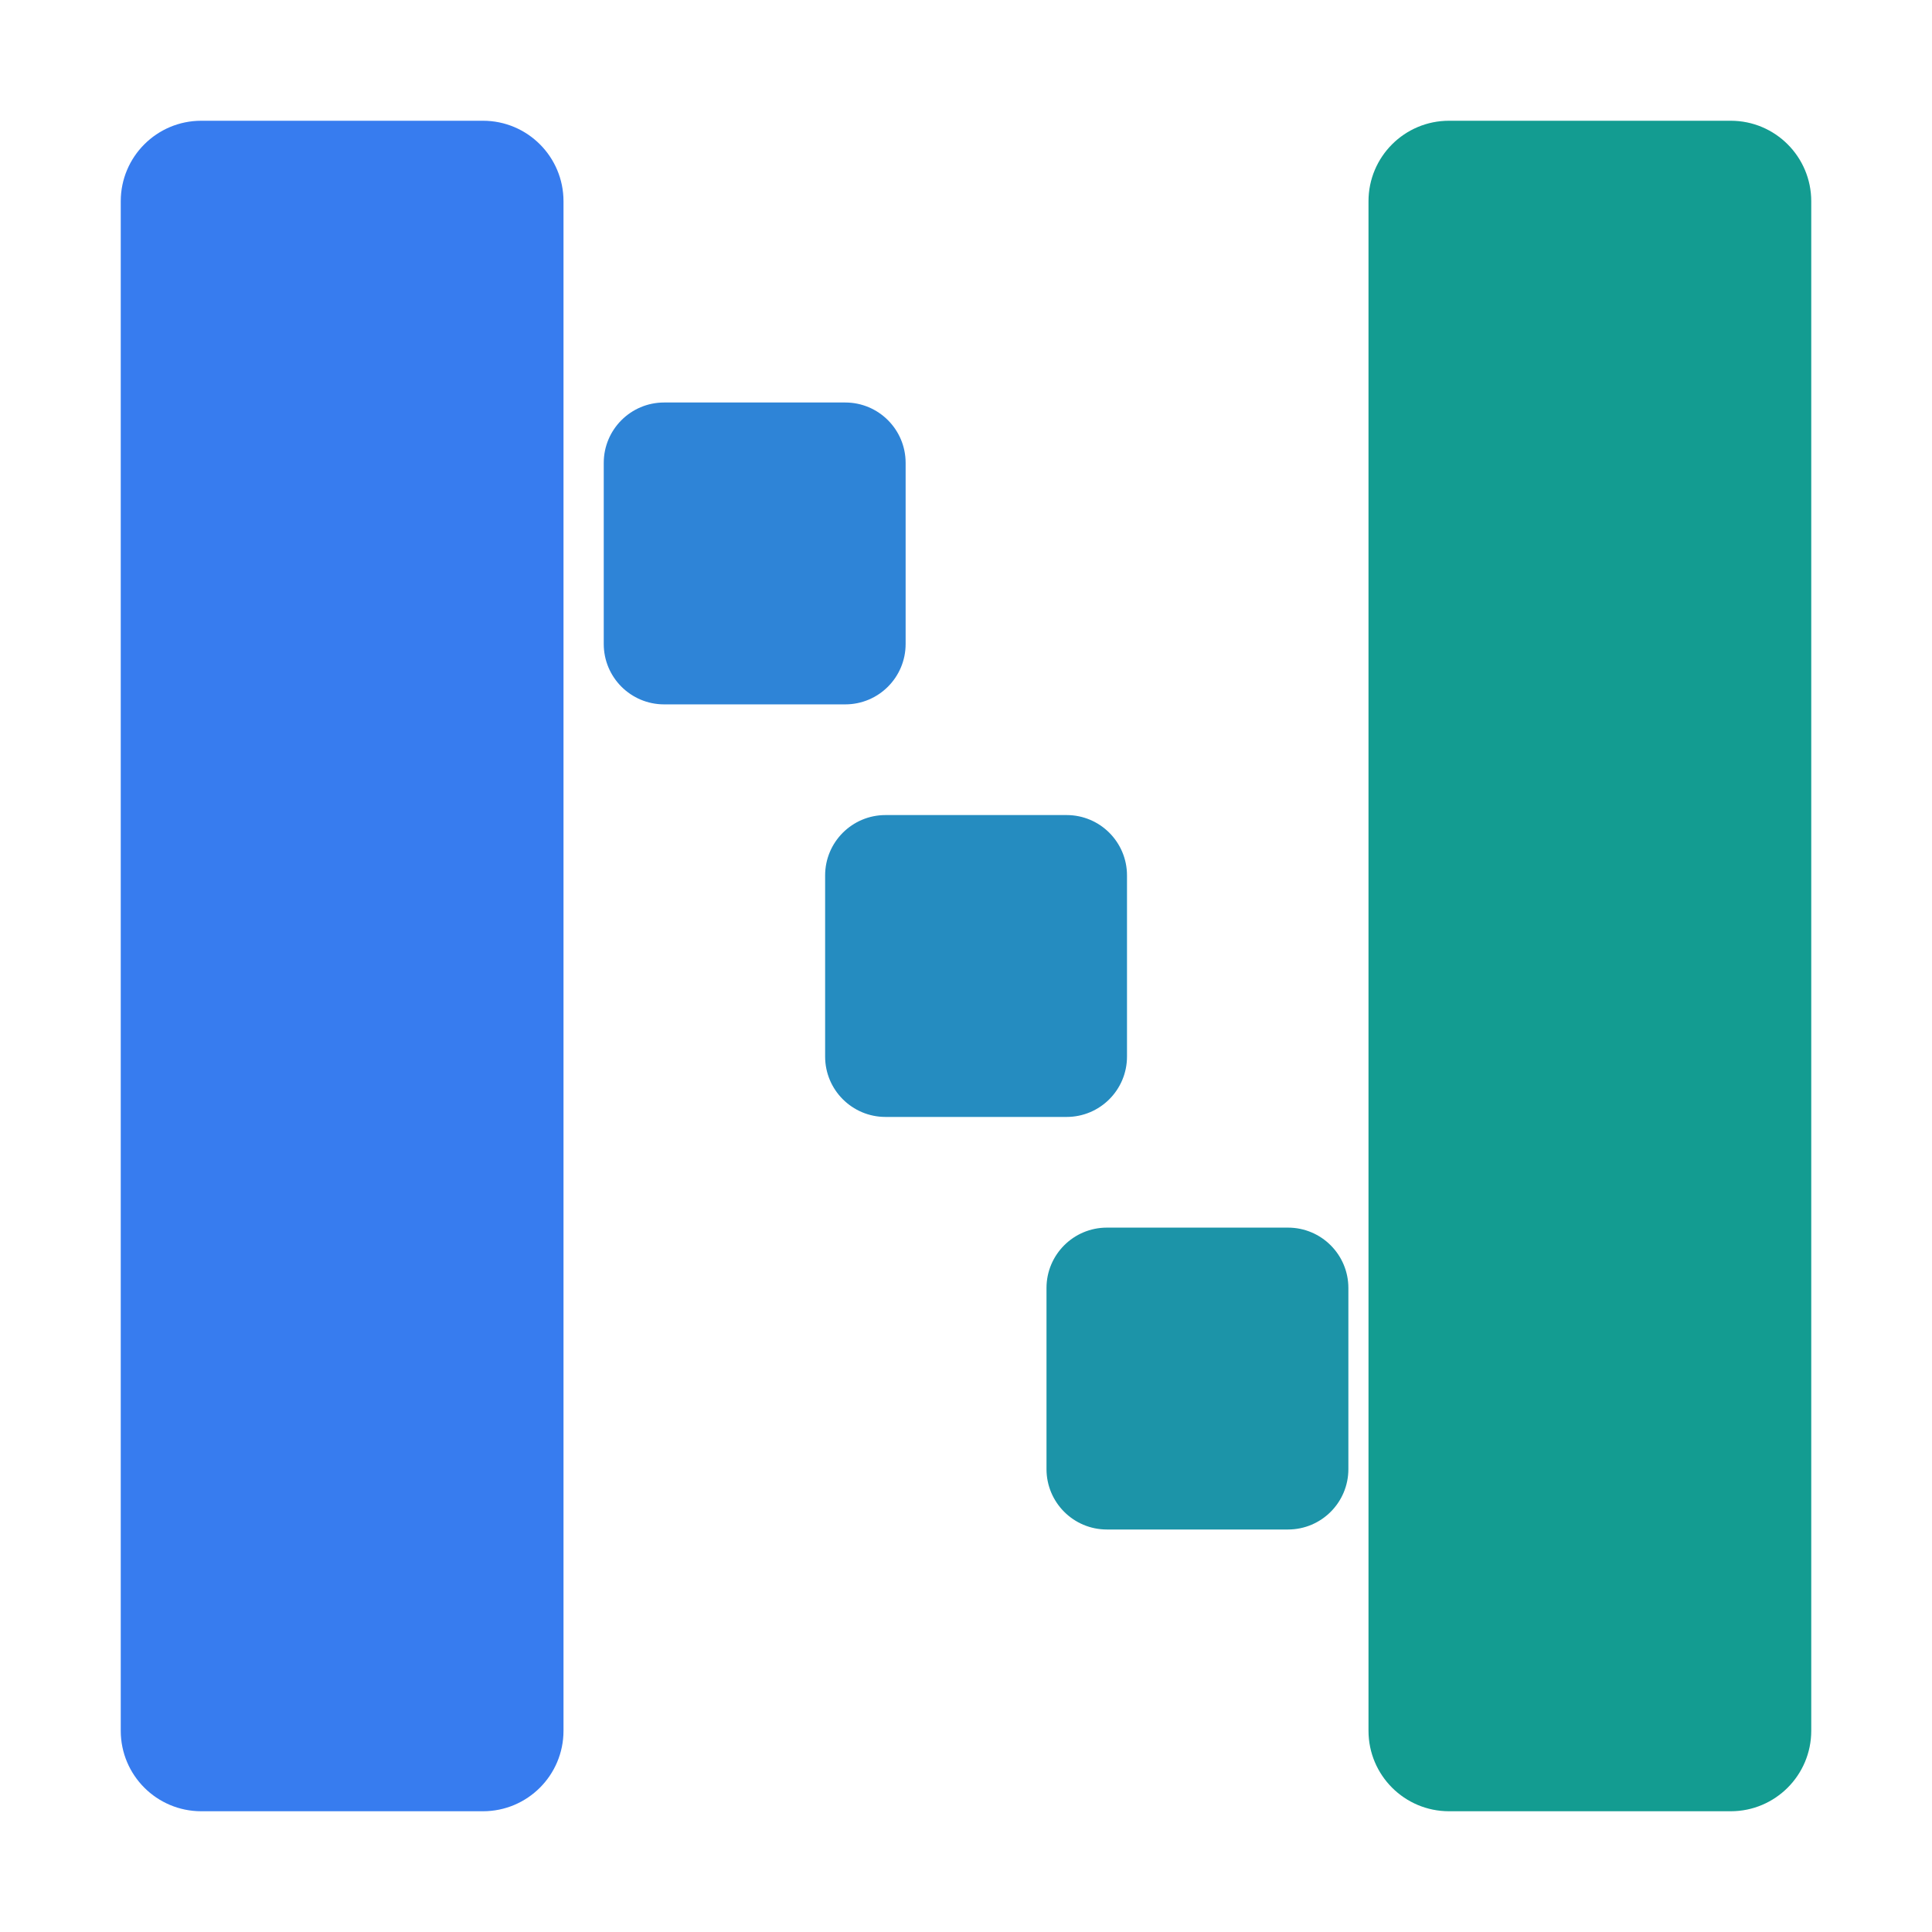
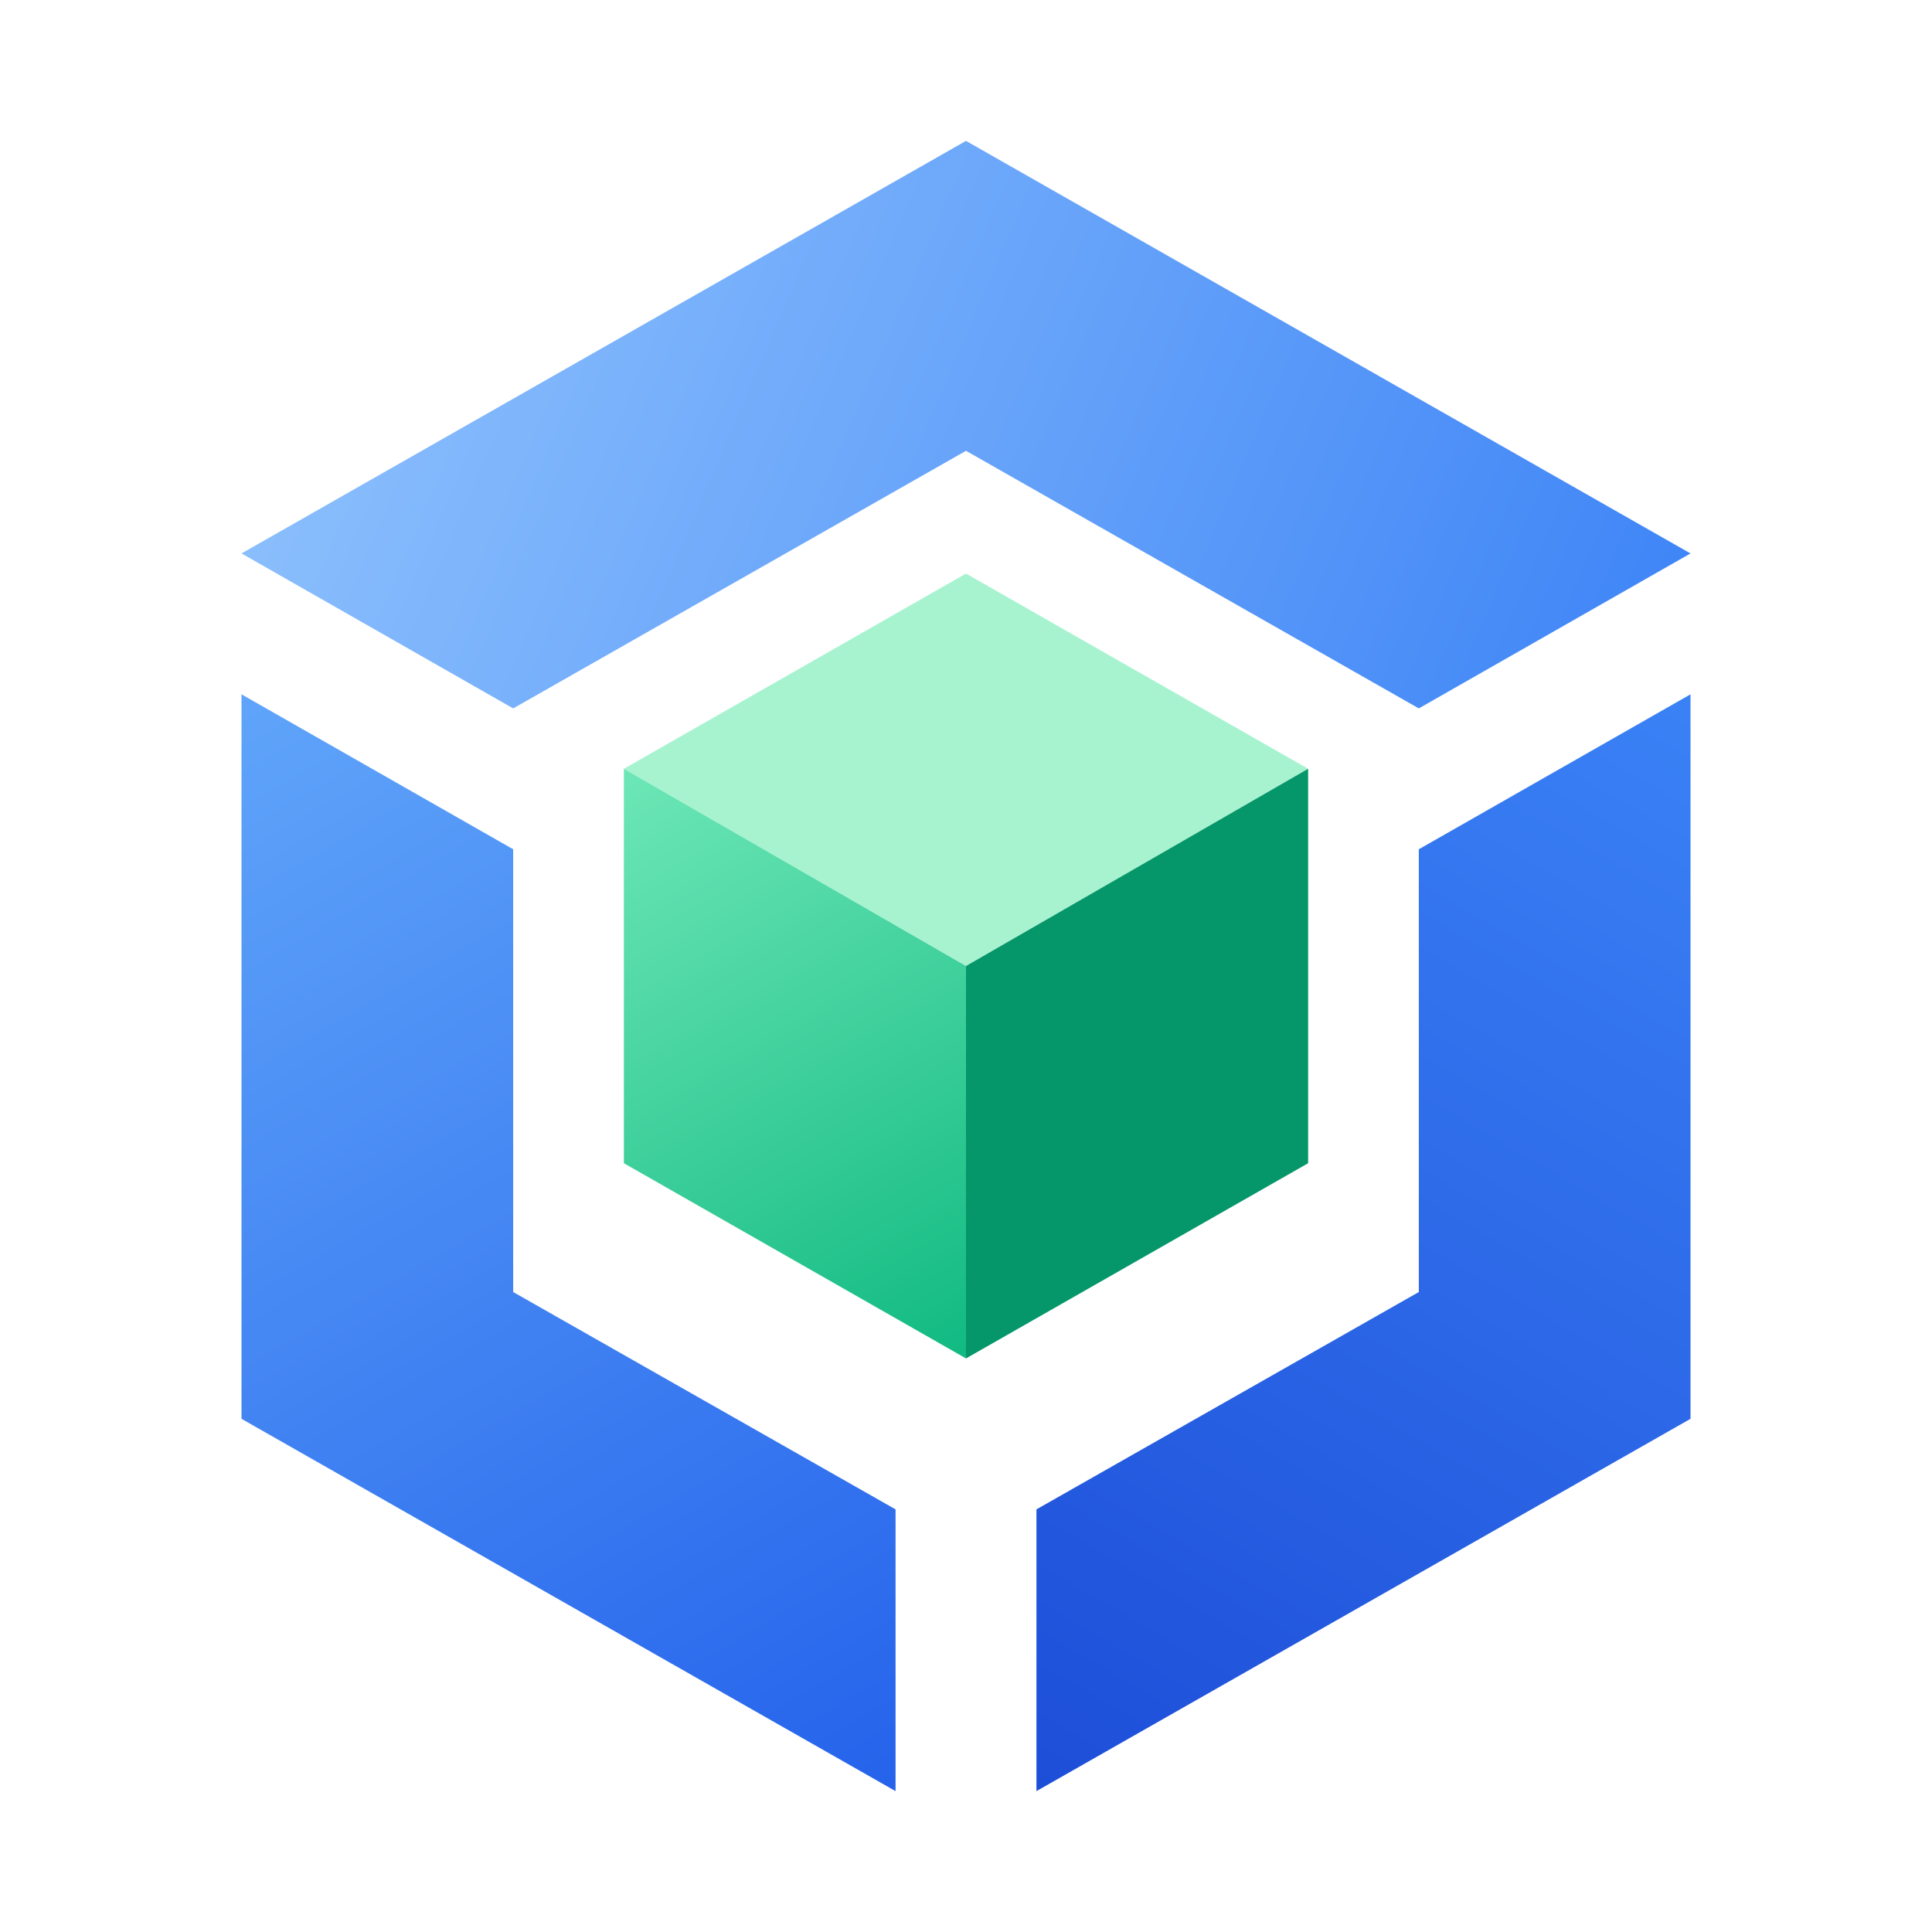
<svg xmlns="http://www.w3.org/2000/svg" width="96" height="96" viewBox="0 0 96 96" fill="none">
-   <rect x="6" y="6" width="22" height="84" rx="4" fill="#377CEF" />
-   <rect x="30" y="20" width="15" height="15" rx="3" fill="#2E84D7" />
-   <rect x="41" y="40.5" width="15" height="15" rx="3" fill="#258CC0" />
-   <rect x="52" y="61" width="15" height="15" rx="3" fill="#1C94A8" />
-   <rect x="68" y="6" width="22" height="84" rx="4" fill="#139C91" />
+   <defs>
+     <linearGradient id="nostekon-vault-top" x1="12" y1="7" x2="84" y2="38" gradientUnits="userSpaceOnUse">
+       <stop offset="0%" stop-color="#93C5FD" />
+       <stop offset="100%" stop-color="#3B82F6" />
+     </linearGradient>
+     <linearGradient id="nostekon-vault-left" x1="12" y1="34" x2="44" y2="89" gradientUnits="userSpaceOnUse">
+       <stop offset="0%" stop-color="#60A5FA" />
+       <stop offset="100%" stop-color="#2563EB" />
+     </linearGradient>
+     <linearGradient id="nostekon-vault-right" x1="84" y1="34" x2="52" y2="89" gradientUnits="userSpaceOnUse">
+       <stop offset="0%" stop-color="#3B82F6" />
+       <stop offset="100%" stop-color="#1D4ED8" />
+     </linearGradient>
+     <linearGradient id="nostekon-core-left" x1="31" y1="38" x2="48" y2="68" gradientUnits="userSpaceOnUse">
+       <stop offset="0%" stop-color="#6EE7B7" />
+       <stop offset="100%" stop-color="#10B981" />
+     </linearGradient>
+   </defs>
+   <path d="M48 7 L84 27.5 L70.5 35.2 L48 22.4 L25.5 35.2 L12 27.5 Z" fill="url(#nostekon-vault-top)" />
+   <path d="M12 34.5 L25.5 42.2 V64.2 L44.5 75 V89 L12 70.5 Z" fill="url(#nostekon-vault-left)" />
+   <path d="M84 34.5 L70.5 42.2 V64.2 L51.5 75 V89 L84 70.5 Z" fill="url(#nostekon-vault-right)" />
+   <path d="M48 28.5 L65 38.2 L48 48 L31 38.2 Z" fill="#A7F3D0" />
+   <path d="M31 38.2 L48 48 V67.5 L31 57.8 Z" fill="url(#nostekon-core-left)" />
+   <path d="M65 38.2 L48 48 V67.5 L65 57.8 Z" fill="#059669" />
</svg>
